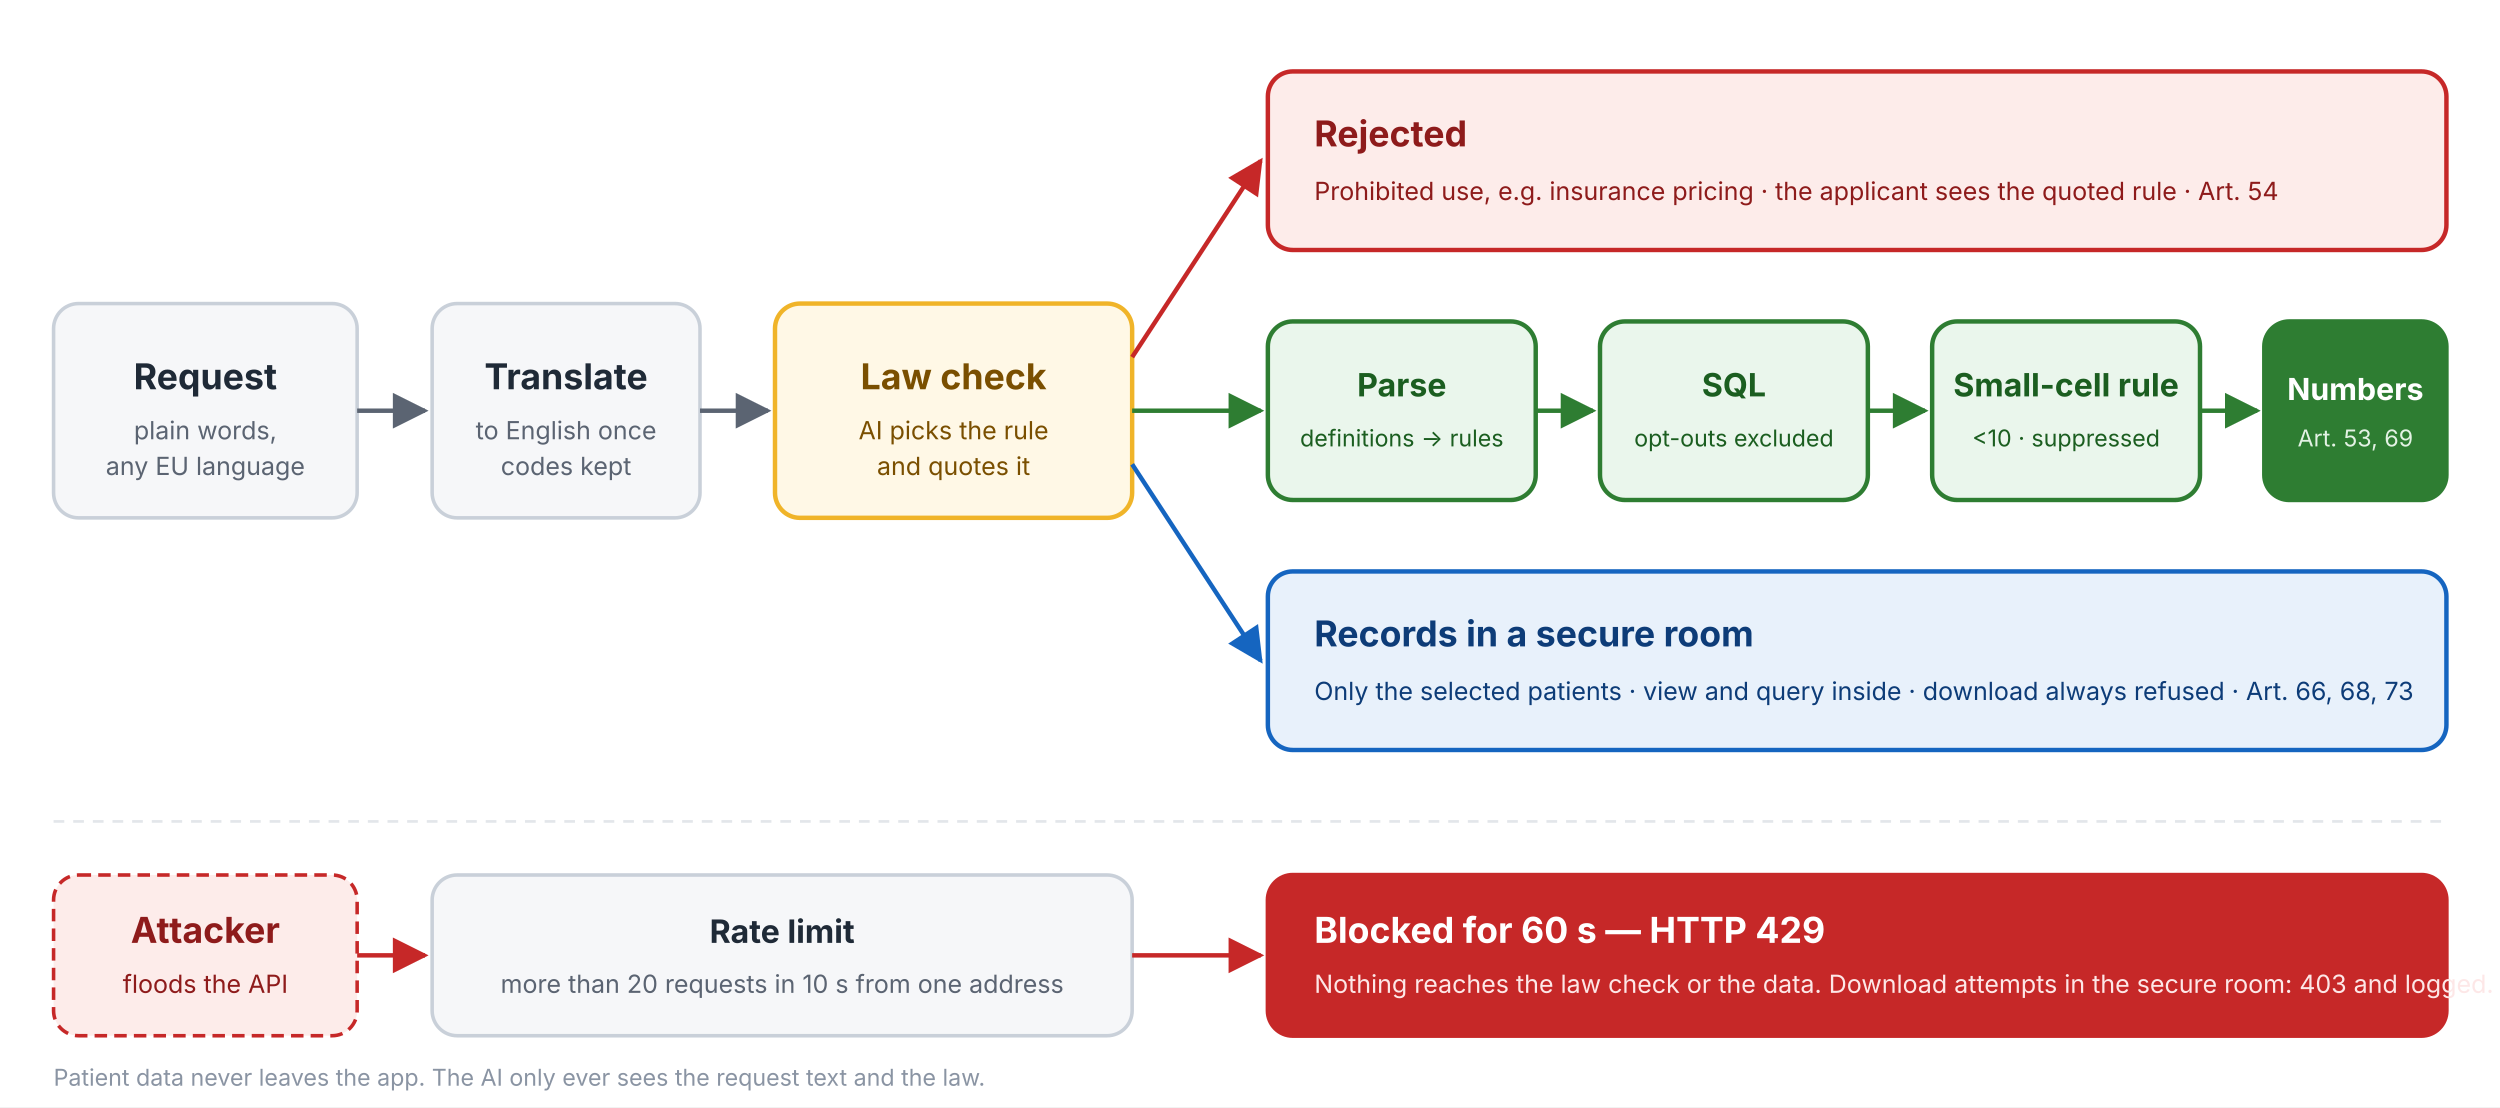
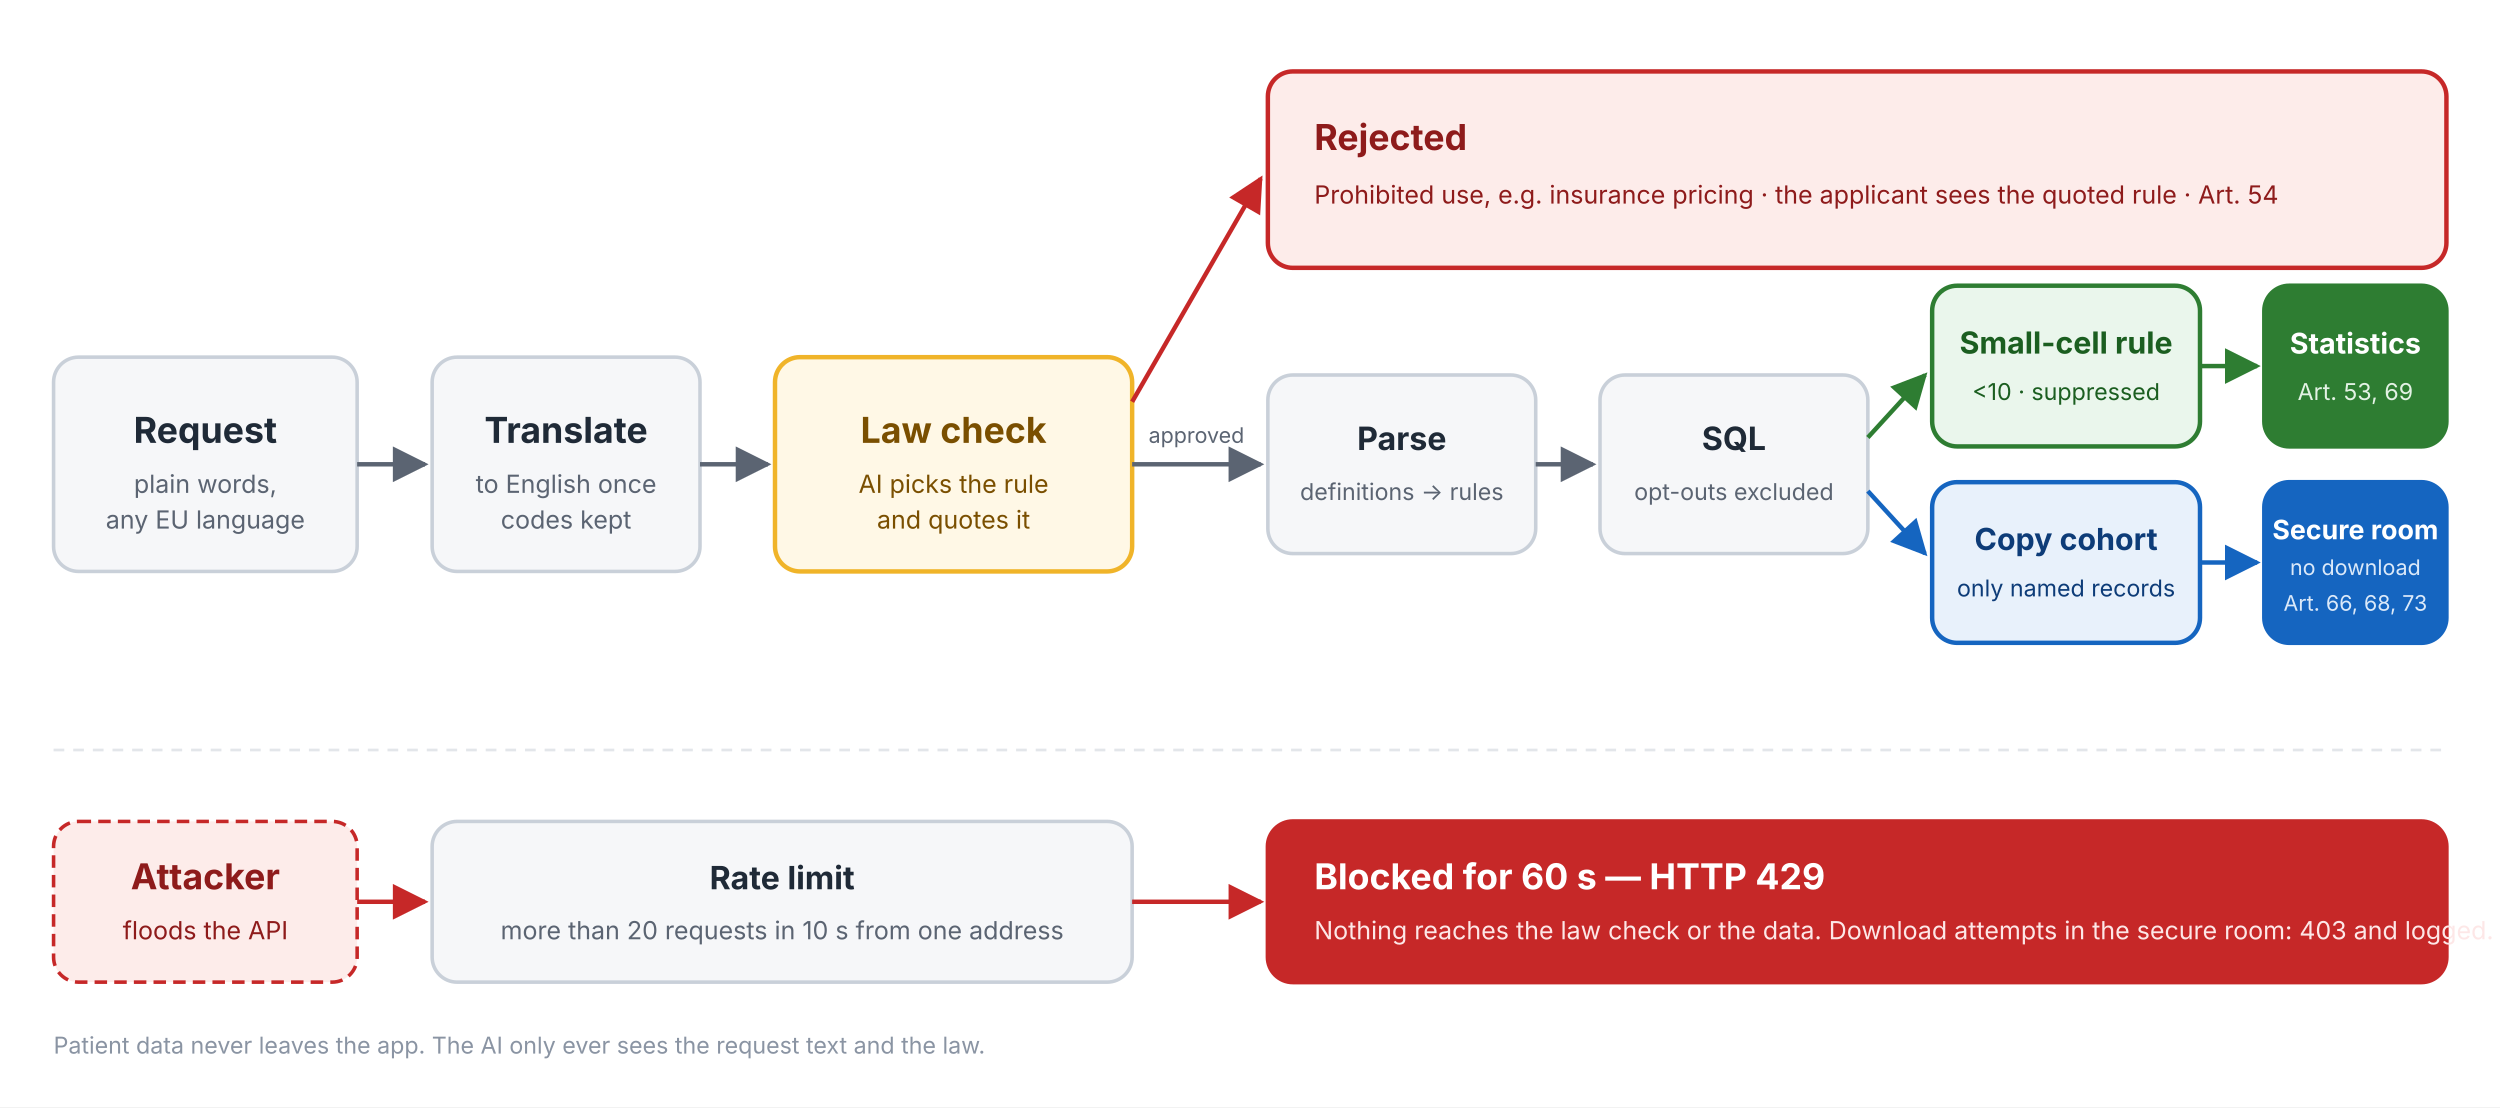
<svg xmlns="http://www.w3.org/2000/svg" viewBox="0 0 1400 620" width="1400" height="620" font-family="Inter, 'Segoe UI', Helvetica, Arial, sans-serif">
  <defs>
    <marker id="a" viewBox="0 0 10 10" refX="9" refY="5" markerWidth="8" markerHeight="8" orient="auto-start-reverse">
      <path d="M 0 0 L 10 5 L 0 10 z" fill="#5b6472" />
    </marker>
    <marker id="r" viewBox="0 0 10 10" refX="9" refY="5" markerWidth="8" markerHeight="8" orient="auto-start-reverse">
      <path d="M 0 0 L 10 5 L 0 10 z" fill="#c62828" />
    </marker>
    <marker id="g" viewBox="0 0 10 10" refX="9" refY="5" markerWidth="8" markerHeight="8" orient="auto-start-reverse">
      <path d="M 0 0 L 10 5 L 0 10 z" fill="#2e7d32" />
    </marker>
    <marker id="b" viewBox="0 0 10 10" refX="9" refY="5" markerWidth="8" markerHeight="8" orient="auto-start-reverse">
      <path d="M 0 0 L 10 5 L 0 10 z" fill="#1565c0" />
    </marker>
  </defs>
  <rect width="1400" height="620" fill="#ffffff" />
-   <rect x="30" y="170" width="170" height="120" rx="14" fill="#f6f7f9" stroke="#c9d0d9" stroke-width="2" />
-   <text x="115" y="218" font-size="20" font-weight="700" fill="#1f2a37" text-anchor="middle">Request</text>
-   <text x="115" y="246" font-size="14" fill="#5b6472" text-anchor="middle">plain words,</text>
-   <text x="115" y="266" font-size="14" fill="#5b6472" text-anchor="middle">any EU language</text>
-   <line x1="200" y1="230" x2="238" y2="230" stroke="#5b6472" stroke-width="2.5" marker-end="url(#a)" />
-   <rect x="242" y="170" width="150" height="120" rx="14" fill="#f6f7f9" stroke="#c9d0d9" stroke-width="2" />
-   <text x="317" y="218" font-size="20" font-weight="700" fill="#1f2a37" text-anchor="middle">Translate</text>
-   <text x="317" y="246" font-size="14" fill="#5b6472" text-anchor="middle">to English once</text>
-   <text x="317" y="266" font-size="14" fill="#5b6472" text-anchor="middle">codes kept</text>
-   <line x1="392" y1="230" x2="430" y2="230" stroke="#5b6472" stroke-width="2.5" marker-end="url(#a)" />
-   <rect x="434" y="170" width="200" height="120" rx="14" fill="#fff8e6" stroke="#f0b429" stroke-width="2.5" />
-   <text x="534" y="218" font-size="20" font-weight="700" fill="#7a4f00" text-anchor="middle">Law check</text>
-   <text x="534" y="246" font-size="14" fill="#7a4f00" text-anchor="middle">AI picks the rule</text>
-   <text x="534" y="266" font-size="14" fill="#7a4f00" text-anchor="middle">and quotes it</text>
-   <line x1="634" y1="200" x2="706" y2="90" stroke="#c62828" stroke-width="2.5" marker-end="url(#r)" />
-   <line x1="634" y1="230" x2="706" y2="230" stroke="#2e7d32" stroke-width="2.5" marker-end="url(#g)" />
-   <line x1="634" y1="260" x2="706" y2="370" stroke="#1565c0" stroke-width="2.5" marker-end="url(#b)" />
-   <rect x="710" y="40" width="660" height="100" rx="14" fill="#fdecea" stroke="#c62828" stroke-width="2.5" />
-   <text x="736" y="82" font-size="20" font-weight="700" fill="#8e1b1b">Rejected</text>
-   <text x="736" y="112" font-size="14" fill="#8e1b1b">Prohibited use, e.g. insurance pricing · the applicant sees the quoted rule · Art. 54</text>
-   <rect x="710" y="180" width="150" height="100" rx="14" fill="#eaf6ec" stroke="#2e7d32" stroke-width="2.5" />
-   <text x="785" y="222" font-size="18" font-weight="700" fill="#1b5e20" text-anchor="middle">Parse</text>
-   <text x="785" y="250" font-size="13" fill="#1b5e20" text-anchor="middle">definitions → rules</text>
-   <line x1="860" y1="230" x2="892" y2="230" stroke="#2e7d32" stroke-width="2.5" marker-end="url(#g)" />
-   <rect x="896" y="180" width="150" height="100" rx="14" fill="#eaf6ec" stroke="#2e7d32" stroke-width="2.5" />
-   <text x="971" y="222" font-size="18" font-weight="700" fill="#1b5e20" text-anchor="middle">SQL</text>
-   <text x="971" y="250" font-size="13" fill="#1b5e20" text-anchor="middle">opt-outs excluded</text>
-   <line x1="1046" y1="230" x2="1078" y2="230" stroke="#2e7d32" stroke-width="2.5" marker-end="url(#g)" />
-   <rect x="1082" y="180" width="150" height="100" rx="14" fill="#eaf6ec" stroke="#2e7d32" stroke-width="2.5" />
-   <text x="1157" y="222" font-size="18" font-weight="700" fill="#1b5e20" text-anchor="middle">Small-cell rule</text>
-   <text x="1157" y="250" font-size="13" fill="#1b5e20" text-anchor="middle">&lt;10 · suppressed</text>
-   <line x1="1232" y1="230" x2="1264" y2="230" stroke="#2e7d32" stroke-width="2.5" marker-end="url(#g)" />
-   <rect x="1268" y="180" width="102" height="100" rx="14" fill="#2e7d32" stroke="#2e7d32" stroke-width="2.5" />
-   <text x="1319" y="224" font-size="17" font-weight="700" fill="#ffffff" text-anchor="middle">Numbers</text>
-   <text x="1319" y="250" font-size="13" fill="#e3f2e4" text-anchor="middle">Art. 53, 69</text>
-   <rect x="710" y="320" width="660" height="100" rx="14" fill="#e8f1fb" stroke="#1565c0" stroke-width="2.5" />
-   <text x="736" y="362" font-size="20" font-weight="700" fill="#0d3c78">Records in a secure room</text>
-   <text x="736" y="392" font-size="14" fill="#0d3c78">Only the selected patients · view and query inside · download always refused · Art. 66, 68, 73</text>
-   <line x1="30" y1="460" x2="1370" y2="460" stroke="#e3e6ea" stroke-width="1.5" stroke-dasharray="6 5" />
-   <rect x="30" y="490" width="170" height="90" rx="14" fill="#fdecea" stroke="#c62828" stroke-width="2" stroke-dasharray="7 4" />
-   <text x="115" y="528" font-size="20" font-weight="700" fill="#8e1b1b" text-anchor="middle">Attacker</text>
-   <text x="115" y="556" font-size="14" fill="#8e1b1b" text-anchor="middle">floods the API</text>
-   <line x1="200" y1="535" x2="238" y2="535" stroke="#c62828" stroke-width="2.5" marker-end="url(#r)" />
-   <rect x="242" y="490" width="392" height="90" rx="14" fill="#f6f7f9" stroke="#c9d0d9" stroke-width="2" />
-   <text x="438" y="528" font-size="18" font-weight="700" fill="#1f2a37" text-anchor="middle">Rate limit</text>
-   <text x="438" y="556" font-size="14" fill="#5b6472" text-anchor="middle">more than 20 requests in 10 s from one address</text>
-   <line x1="634" y1="535" x2="706" y2="535" stroke="#c62828" stroke-width="2.5" marker-end="url(#r)" />
-   <rect x="710" y="490" width="660" height="90" rx="14" fill="#c62828" stroke="#c62828" stroke-width="2.5" />
-   <text x="736" y="528" font-size="20" font-weight="700" fill="#ffffff">Blocked for 60 s — HTTP 429</text>
-   <text x="736" y="556" font-size="14" fill="#fde7e7">Nothing reaches the law check or the data. Download attempts in the secure room: 403 and logged.</text>
-   <text x="30" y="608" font-size="13" fill="#8a94a3">Patient data never leaves the app. The AI only ever sees the request text and the law.</text>
+   <rect x="30" y="200" width="170" height="120" rx="14" fill="#f6f7f9" stroke="#c9d0d9" stroke-width="2" />
+   <text x="115" y="248" font-size="20" font-weight="700" fill="#1f2a37" text-anchor="middle">Request</text>
+   <text x="115" y="276" font-size="14" fill="#5b6472" text-anchor="middle">plain words,</text>
+   <text x="115" y="296" font-size="14" fill="#5b6472" text-anchor="middle">any EU language</text>
+   <line x1="200" y1="260" x2="238" y2="260" stroke="#5b6472" stroke-width="2.5" marker-end="url(#a)" />
+   <rect x="242" y="200" width="150" height="120" rx="14" fill="#f6f7f9" stroke="#c9d0d9" stroke-width="2" />
+   <text x="317" y="248" font-size="20" font-weight="700" fill="#1f2a37" text-anchor="middle">Translate</text>
+   <text x="317" y="276" font-size="14" fill="#5b6472" text-anchor="middle">to English once</text>
+   <text x="317" y="296" font-size="14" fill="#5b6472" text-anchor="middle">codes kept</text>
+   <line x1="392" y1="260" x2="430" y2="260" stroke="#5b6472" stroke-width="2.5" marker-end="url(#a)" />
+   <rect x="434" y="200" width="200" height="120" rx="14" fill="#fff8e6" stroke="#f0b429" stroke-width="2.5" />
+   <text x="534" y="248" font-size="20" font-weight="700" fill="#7a4f00" text-anchor="middle">Law check</text>
+   <text x="534" y="276" font-size="14" fill="#7a4f00" text-anchor="middle">AI picks the rule</text>
+   <text x="534" y="296" font-size="14" fill="#7a4f00" text-anchor="middle">and quotes it</text>
+   <line x1="634" y1="225" x2="706" y2="100" stroke="#c62828" stroke-width="2.5" marker-end="url(#r)" />
+   <rect x="710" y="40" width="660" height="110" rx="14" fill="#fdecea" stroke="#c62828" stroke-width="2.5" />
+   <text x="736" y="84" font-size="20" font-weight="700" fill="#8e1b1b">Rejected</text>
+   <text x="736" y="114" font-size="14" fill="#8e1b1b">Prohibited use, e.g. insurance pricing · the applicant sees the quoted rule · Art. 54</text>
+   <line x1="634" y1="260" x2="706" y2="260" stroke="#5b6472" stroke-width="2.5" marker-end="url(#a)" />
+   <text x="670" y="248" font-size="12" fill="#5b6472" text-anchor="middle">approved</text>
+   <rect x="710" y="210" width="150" height="100" rx="14" fill="#f6f7f9" stroke="#c9d0d9" stroke-width="2" />
+   <text x="785" y="252" font-size="18" font-weight="700" fill="#1f2a37" text-anchor="middle">Parse</text>
+   <text x="785" y="280" font-size="13" fill="#5b6472" text-anchor="middle">definitions → rules</text>
+   <line x1="860" y1="260" x2="892" y2="260" stroke="#5b6472" stroke-width="2.5" marker-end="url(#a)" />
+   <rect x="896" y="210" width="150" height="100" rx="14" fill="#f6f7f9" stroke="#c9d0d9" stroke-width="2" />
+   <text x="971" y="252" font-size="18" font-weight="700" fill="#1f2a37" text-anchor="middle">SQL</text>
+   <text x="971" y="280" font-size="13" fill="#5b6472" text-anchor="middle">opt-outs excluded</text>
+   <line x1="1046" y1="245" x2="1078" y2="210" stroke="#2e7d32" stroke-width="2.5" marker-end="url(#g)" />
+   <line x1="1046" y1="275" x2="1078" y2="310" stroke="#1565c0" stroke-width="2.5" marker-end="url(#b)" />
+   <rect x="1082" y="160" width="150" height="90" rx="14" fill="#eaf6ec" stroke="#2e7d32" stroke-width="2.5" />
+   <text x="1157" y="198" font-size="17" font-weight="700" fill="#1b5e20" text-anchor="middle">Small-cell rule</text>
+   <text x="1157" y="224" font-size="13" fill="#1b5e20" text-anchor="middle">&lt;10 · suppressed</text>
+   <line x1="1232" y1="205" x2="1264" y2="205" stroke="#2e7d32" stroke-width="2.5" marker-end="url(#g)" />
+   <rect x="1268" y="160" width="102" height="90" rx="14" fill="#2e7d32" stroke="#2e7d32" stroke-width="2.5" />
+   <text x="1319" y="198" font-size="16" font-weight="700" fill="#ffffff" text-anchor="middle">Statistics</text>
+   <text x="1319" y="224" font-size="13" fill="#e3f2e4" text-anchor="middle">Art. 53, 69</text>
+   <rect x="1082" y="270" width="150" height="90" rx="14" fill="#e8f1fb" stroke="#1565c0" stroke-width="2.5" />
+   <text x="1157" y="308" font-size="17" font-weight="700" fill="#0d3c78" text-anchor="middle">Copy cohort</text>
+   <text x="1157" y="334" font-size="13" fill="#0d3c78" text-anchor="middle">only named records</text>
+   <line x1="1232" y1="315" x2="1264" y2="315" stroke="#1565c0" stroke-width="2.5" marker-end="url(#b)" />
+   <rect x="1268" y="270" width="102" height="90" rx="14" fill="#1565c0" stroke="#1565c0" stroke-width="2.5" />
+   <text x="1319" y="302" font-size="15" font-weight="700" fill="#ffffff" text-anchor="middle">Secure room</text>
+   <text x="1319" y="322" font-size="12" fill="#dbe9f9" text-anchor="middle">no download</text>
+   <text x="1319" y="342" font-size="12" fill="#dbe9f9" text-anchor="middle">Art. 66, 68, 73</text>
+   <line x1="30" y1="420" x2="1370" y2="420" stroke="#e3e6ea" stroke-width="1.5" stroke-dasharray="6 5" />
+   <rect x="30" y="460" width="170" height="90" rx="14" fill="#fdecea" stroke="#c62828" stroke-width="2" stroke-dasharray="7 4" />
+   <text x="115" y="498" font-size="20" font-weight="700" fill="#8e1b1b" text-anchor="middle">Attacker</text>
+   <text x="115" y="526" font-size="14" fill="#8e1b1b" text-anchor="middle">floods the API</text>
+   <line x1="200" y1="505" x2="238" y2="505" stroke="#c62828" stroke-width="2.5" marker-end="url(#r)" />
+   <rect x="242" y="460" width="392" height="90" rx="14" fill="#f6f7f9" stroke="#c9d0d9" stroke-width="2" />
+   <text x="438" y="498" font-size="18" font-weight="700" fill="#1f2a37" text-anchor="middle">Rate limit</text>
+   <text x="438" y="526" font-size="14" fill="#5b6472" text-anchor="middle">more than 20 requests in 10 s from one address</text>
+   <line x1="634" y1="505" x2="706" y2="505" stroke="#c62828" stroke-width="2.5" marker-end="url(#r)" />
+   <rect x="710" y="460" width="660" height="90" rx="14" fill="#c62828" stroke="#c62828" stroke-width="2.5" />
+   <text x="736" y="498" font-size="20" font-weight="700" fill="#ffffff">Blocked for 60 s — HTTP 429</text>
+   <text x="736" y="526" font-size="14" fill="#fde7e7">Nothing reaches the law check or the data. Download attempts in the secure room: 403 and logged.</text>
+   <text x="30" y="590" font-size="13" fill="#8a94a3">Patient data never leaves the app. The AI only ever sees the request text and the law.</text>
</svg>
